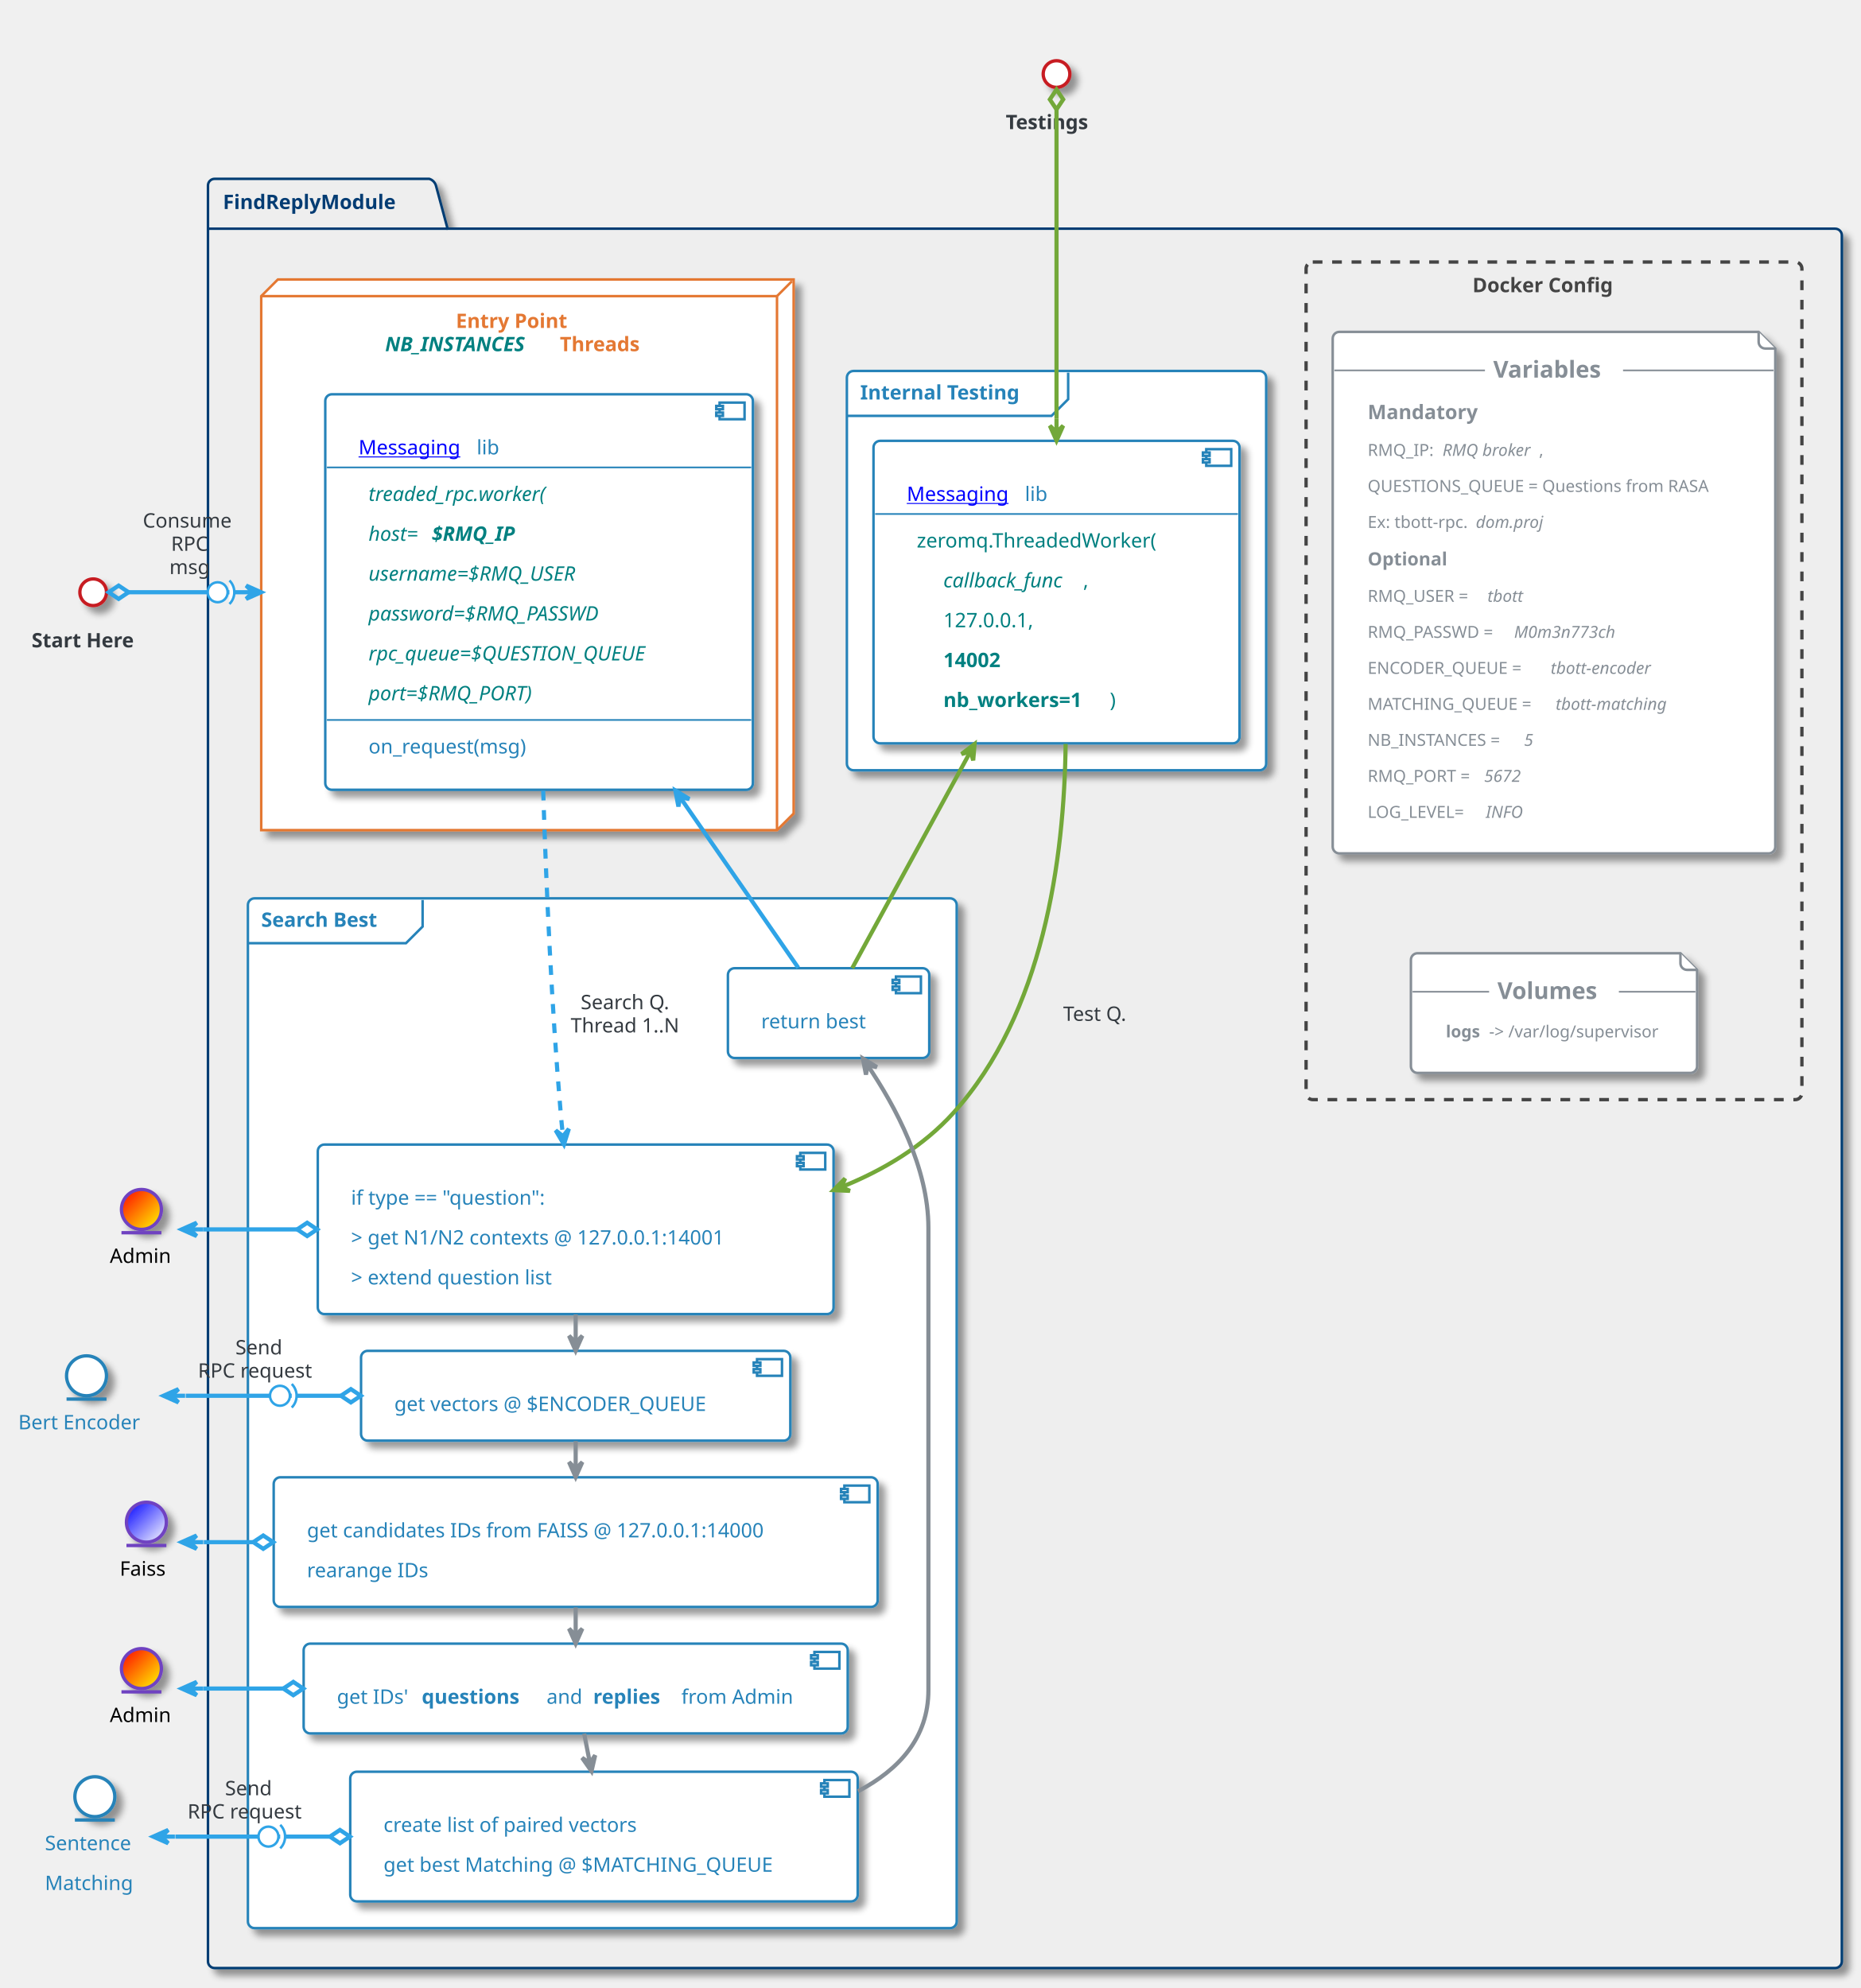
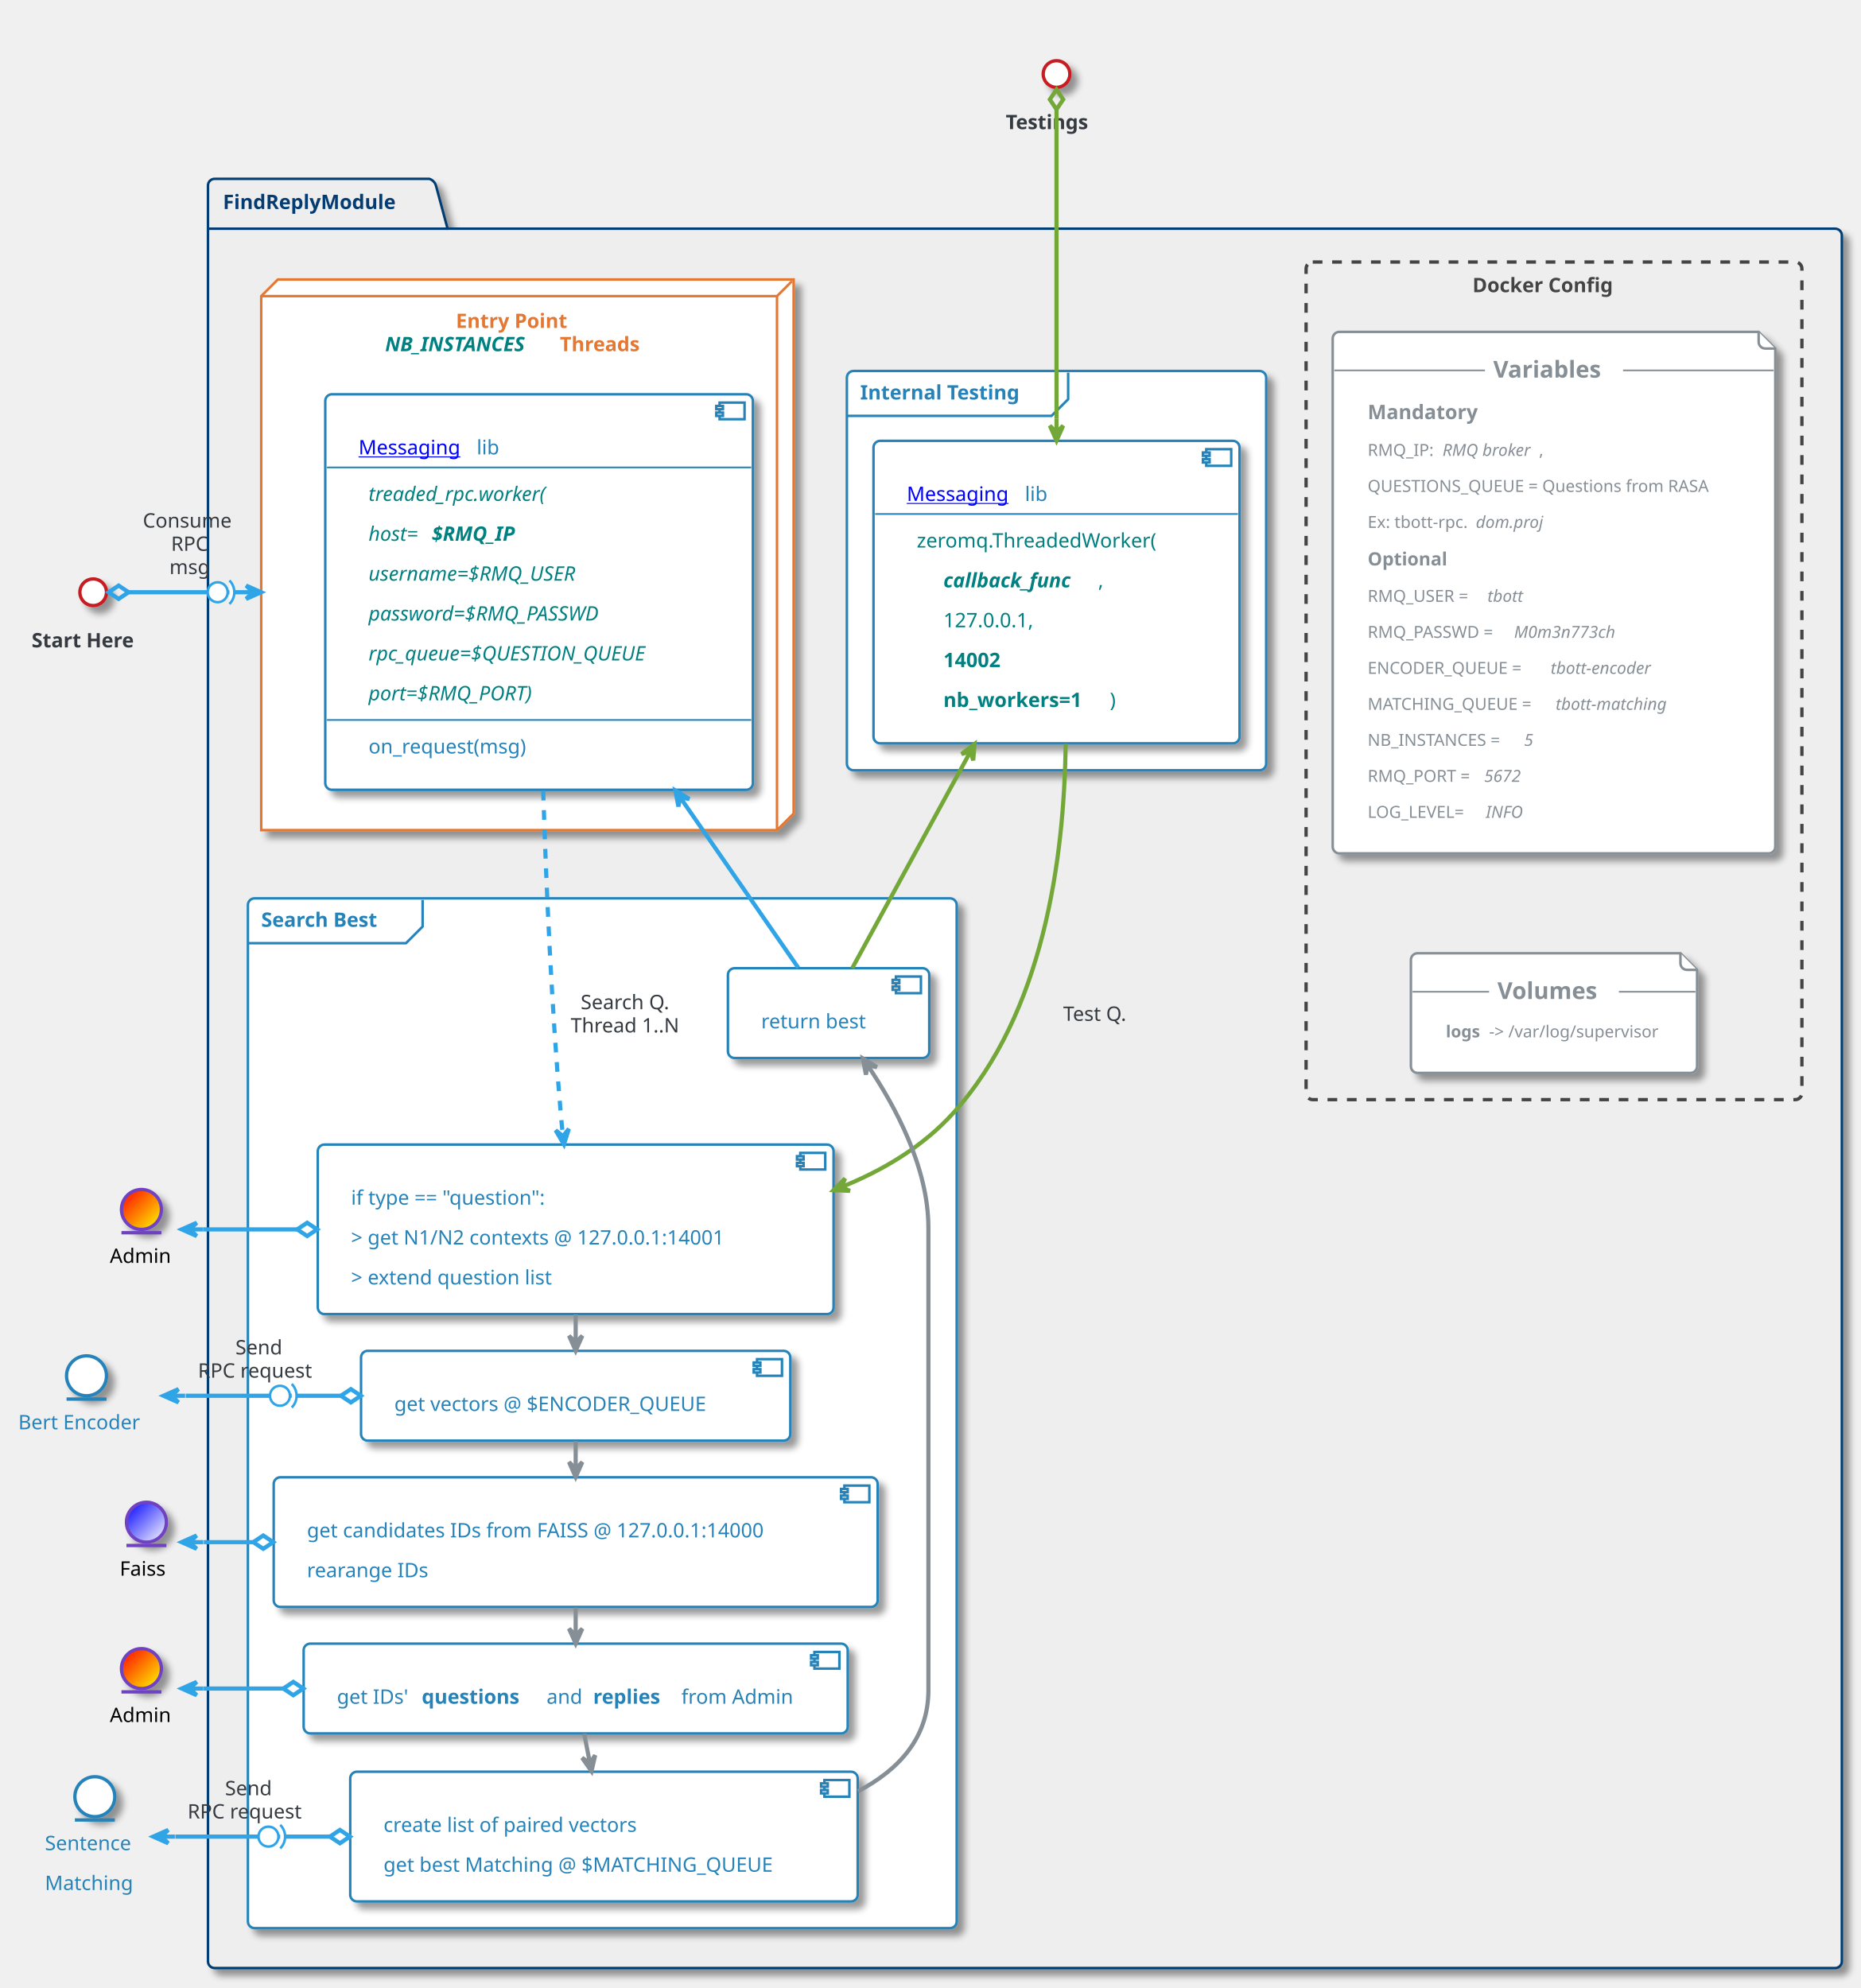
<svg xmlns="http://www.w3.org/2000/svg" xmlns:xlink="http://www.w3.org/1999/xlink" contentScriptType="application/ecmascript" contentStyleType="text/css" height="1434px" preserveAspectRatio="none" style="width:1342px;height:1434px;background:#00000000;" version="1.1" viewBox="0 0 1342 1434" width="1342.8px" zoomAndPan="magnify">
  <defs>
-     <filter height="300%" id="fhrrorurpr4m9" width="300%" x="-1" y="-1">
+     <filter height="300%" id="fpnt1hm6rh1z2" width="300%" x="-1" y="-1">
      <feGaussianBlur result="blurOut" stdDeviation="2.4" />
      <feColorMatrix in="blurOut" result="blurOut2" type="matrix" values="0 0 0 0 0 0 0 0 0 0 0 0 0 0 0 0 0 0 .4 0" />
      <feOffset dx="4.8" dy="4.8" in="blurOut2" result="blurOut3" />
      <feBlend in="SourceGraphic" in2="blurOut3" mode="normal" />
    </filter>
-     <linearGradient id="ghrrorurpr4m90" x1="0%" x2="100%" y1="0%" y2="100%">
+     <linearGradient id="gpnt1hm6rh1z20" x1="0%" x2="100%" y1="0%" y2="100%">
      <stop offset="0%" stop-color="#FF0000" />
      <stop offset="100%" stop-color="#FFFF00" />
    </linearGradient>
-     <linearGradient id="ghrrorurpr4m91" x1="0%" x2="100%" y1="0%" y2="100%">
+     <linearGradient id="gpnt1hm6rh1z21" x1="0%" x2="100%" y1="0%" y2="100%">
      <stop offset="0%" stop-color="#0000FF" />
      <stop offset="100%" stop-color="#FFFFFF" />
    </linearGradient>
  </defs>
  <g>
-     <path d="M154.8,129 L309.6,129 A7.2,7.2 0 0 1 314.4,133.8 L322.8,164.963 L1323.6,164.963 A4.8,4.8 0 0 1 1328.4,169.762 L1328.4,1414.8 A4.8,4.8 0 0 1 1323.6,1419.6 L154.8,1419.6 A4.8,4.8 0 0 1 150,1414.8 L150,133.8 A4.8,4.8 0 0 1 154.8,129 " fill="#EEEEEE" filter="url(#fhrrorurpr4m9)" style="stroke: #033C73; stroke-width: 1.8;" />
+     <path d="M154.8,129 L309.6,129 A7.2,7.2 0 0 1 314.4,133.8 L322.8,164.963 L1323.6,164.963 A4.8,4.8 0 0 1 1328.4,169.762 L1328.4,1414.8 A4.8,4.8 0 0 1 1323.6,1419.6 L154.8,1419.6 A4.8,4.8 0 0 1 150,1414.8 L150,133.8 A4.8,4.8 0 0 1 154.8,129 " fill="#EEEEEE" filter="url(#fpnt1hm6rh1z2)" style="stroke: #033C73; stroke-width: 1.8;" />
    <line style="stroke: #033C73; stroke-width: 1.8;" x1="150" x2="322.8" y1="164.963" y2="164.963" />
    <text fill="#033C73" font-family="Verdana" font-size="14.4" font-weight="bold" lengthAdjust="spacingAndGlyphs" textLength="145.2" x="160.8" y="150.766">FindReplyModule</text>
    <rect fill="#EEEEEE" height="604.2" rx="4.8" ry="4.8" style="stroke: #444444; stroke-width: 2.4; stroke-dasharray: 7.0,7.0;" width="357.6" x="942" y="189" />
    <text fill="#444444" font-family="Verdana" font-size="14.4" font-weight="bold" lengthAdjust="spacingAndGlyphs" textLength="117.6" x="1062" y="210.766">Docker Config</text>
-     <rect fill="#FFFFFF" filter="url(#fhrrorurpr4m9)" height="288" rx="4.8" ry="4.8" style="stroke: #2683B9; stroke-width: 1.8;" width="302.4" x="610.8" y="267.6" />
+     <rect fill="#FFFFFF" filter="url(#fpnt1hm6rh1z2)" height="288" rx="4.8" ry="4.8" style="stroke: #2683B9; stroke-width: 1.8;" width="302.4" x="610.8" y="267.6" />
    <path d="M770.4,268.8 L770.4,287.962 L758.4,299.962 L610.8,299.962 " fill="none" style="stroke: #2683B9; stroke-width: 1.8;" />
    <text fill="#2683B9" font-family="Verdana" font-size="14.4" font-weight="bold" lengthAdjust="spacingAndGlyphs" textLength="135.6" x="620.4" y="288.166">Internal Testing</text>
-     <polygon fill="#FFFFFF" filter="url(#fhrrorurpr4m9)" points="188.4,213.6,200.4,201.6,572.4,201.6,572.4,586.8,560.4,598.8,188.4,598.8,188.4,213.6" style="stroke: #E47833; stroke-width: 1.8;" />
+     <polygon fill="#FFFFFF" filter="url(#fpnt1hm6rh1z2)" points="188.4,213.6,200.4,201.6,572.4,201.6,572.4,586.8,560.4,598.8,188.4,598.8,188.4,213.6" style="stroke: #E47833; stroke-width: 1.8;" />
    <line style="stroke: #E47833; stroke-width: 1.8;" x1="560.4" x2="571.2" y1="213.6" y2="202.8" />
    <line style="stroke: #E47833; stroke-width: 1.8;" x1="188.4" x2="560.4" y1="213.6" y2="213.6" />
    <line style="stroke: #E47833; stroke-width: 1.8;" x1="560.4" x2="560.4" y1="213.6" y2="598.8" />
    <text fill="#E47833" font-family="Verdana" font-size="14.4" font-weight="bold" lengthAdjust="spacingAndGlyphs" textLength="93.6" x="328.8" y="236.566">Entry Point</text>
    <text fill="#008080" font-family="Verdana" font-size="14.4" font-style="italic" font-weight="bold" lengthAdjust="spacingAndGlyphs" textLength="121.2" x="277.8" y="253.329">NB_INSTANCES</text>
    <text fill="#E47833" font-family="Verdana" font-size="14.4" font-weight="bold" lengthAdjust="spacingAndGlyphs" textLength="69.6" x="403.8" y="253.329">Threads</text>
-     <rect fill="#FFFFFF" filter="url(#fhrrorurpr4m9)" height="742.8" rx="4.8" ry="4.8" style="stroke: #2683B9; stroke-width: 1.8;" width="511.2" x="178.8" y="648" />
+     <rect fill="#FFFFFF" filter="url(#fpnt1hm6rh1z2)" height="742.8" rx="4.8" ry="4.8" style="stroke: #2683B9; stroke-width: 1.8;" width="511.2" x="178.8" y="648" />
    <path d="M304.8,649.2 L304.8,668.362 L292.8,680.362 L178.8,680.362 " fill="none" style="stroke: #2683B9; stroke-width: 1.8;" />
    <text fill="#2683B9" font-family="Verdana" font-size="14.4" font-weight="bold" lengthAdjust="spacingAndGlyphs" textLength="102" x="188.4" y="668.566">Search Best</text>
-     <path d="M961.2,244.2 L961.2,610.772 A4.8,4.8 0 0 0 966,615.572 L1275.6,615.572 A4.8,4.8 0 0 0 1280.4,610.772 L1280.4,251.4 L1268.4,239.4 L966,239.4 A4.8,4.8 0 0 0 961.2,244.2 " fill="#FFFFFF" filter="url(#fhrrorurpr4m9)" style="stroke: #868E96; stroke-width: 1.8;" />
+     <path d="M961.2,244.2 L961.2,610.772 A4.8,4.8 0 0 0 966,615.572 L1275.6,615.572 A4.8,4.8 0 0 0 1280.4,610.772 L1280.4,251.4 L1268.4,239.4 L966,239.4 A4.8,4.8 0 0 0 961.2,244.2 " fill="#FFFFFF" filter="url(#fpnt1hm6rh1z2)" style="stroke: #868E96; stroke-width: 1.8;" />
    <path d="M1268.4,239.4 L1268.4,246.6 A4.8,4.8 0 0 0 1273.2,251.4 L1280.4,251.4 " fill="#FFFFFF" style="stroke: #868E96; stroke-width: 1.8;" />
    <text fill="#868E96" font-family="Verdana" font-size="14.4" font-weight="bold" lengthAdjust="spacingAndGlyphs" textLength="92.4" x="986.4" y="302.323">Mandatory</text>
    <text fill="#868E96" font-family="Verdana" font-size="12" lengthAdjust="spacingAndGlyphs" textLength="50.4" x="986.4" y="328.857">RMQ_IP:</text>
    <text fill="#868E96" font-family="Verdana" font-size="12" font-style="italic" lengthAdjust="spacingAndGlyphs" textLength="69.6" x="1040.4" y="328.857">RMQ broker</text>
    <text fill="#868E96" font-family="Verdana" font-size="12" lengthAdjust="spacingAndGlyphs" textLength="3.6" x="1110" y="328.857">,</text>
    <text fill="#868E96" font-family="Verdana" font-size="12" lengthAdjust="spacingAndGlyphs" textLength="268.8" x="986.4" y="354.826">QUESTIONS_QUEUE = Questions from RASA</text>
    <text fill="#868E96" font-family="Verdana" font-size="12" lengthAdjust="spacingAndGlyphs" textLength="78" x="986.4" y="380.795">Ex: tbott-rpc.</text>
    <text fill="#868E96" font-family="Verdana" font-size="12" font-style="italic" lengthAdjust="spacingAndGlyphs" textLength="51.6" x="1064.4" y="380.795">dom.proj</text>
    <text fill="#868E96" font-family="Verdana" font-size="13.2" font-weight="bold" lengthAdjust="spacingAndGlyphs" textLength="66" x="986.4" y="407.877">Optional</text>
    <text fill="#868E96" font-family="Verdana" font-size="12" lengthAdjust="spacingAndGlyphs" textLength="82.8" x="986.4" y="434.129">RMQ_USER =</text>
    <text fill="#868E96" font-family="Verdana" font-size="12" font-style="italic" lengthAdjust="spacingAndGlyphs" textLength="28.8" x="1072.8" y="434.129">tbott</text>
    <text fill="#868E96" font-family="Verdana" font-size="12" lengthAdjust="spacingAndGlyphs" textLength="102" x="986.4" y="460.098">RMQ_PASSWD =</text>
    <text fill="#868E96" font-family="Verdana" font-size="12" font-style="italic" lengthAdjust="spacingAndGlyphs" textLength="79.2" x="1092" y="460.098">M0m3n773ch</text>
    <text fill="#868E96" font-family="Verdana" font-size="12" lengthAdjust="spacingAndGlyphs" textLength="128.4" x="986.4" y="486.067">ENCODER_QUEUE =</text>
    <text fill="#868E96" font-family="Verdana" font-size="12" font-style="italic" lengthAdjust="spacingAndGlyphs" textLength="80.4" x="1118.4" y="486.067">tbott-encoder</text>
    <text fill="#868E96" font-family="Verdana" font-size="12" lengthAdjust="spacingAndGlyphs" textLength="132" x="986.4" y="512.035">MATCHING_QUEUE =</text>
    <text fill="#868E96" font-family="Verdana" font-size="12" font-style="italic" lengthAdjust="spacingAndGlyphs" textLength="87.6" x="1122" y="512.035">tbott-matching</text>
    <text fill="#868E96" font-family="Verdana" font-size="12" lengthAdjust="spacingAndGlyphs" textLength="109.2" x="986.4" y="538.004">NB_INSTANCES =</text>
    <text fill="#868E96" font-family="Verdana" font-size="12" font-style="italic" lengthAdjust="spacingAndGlyphs" textLength="7.2" x="1099.2" y="538.004">5</text>
    <text fill="#868E96" font-family="Verdana" font-size="12" lengthAdjust="spacingAndGlyphs" textLength="80.4" x="986.4" y="563.973">RMQ_PORT =</text>
    <text fill="#868E96" font-family="Verdana" font-size="12" font-style="italic" lengthAdjust="spacingAndGlyphs" textLength="28.8" x="1070.4" y="563.973">5672</text>
    <text fill="#868E96" font-family="Verdana" font-size="12" lengthAdjust="spacingAndGlyphs" textLength="81.6" x="986.4" y="589.942">LOG_LEVEL=</text>
    <text fill="#868E96" font-family="Verdana" font-size="12" font-style="italic" lengthAdjust="spacingAndGlyphs" textLength="30" x="1071.6" y="589.942">INFO</text>
    <line style="stroke: #868E96; stroke-width: 1.2;" x1="962.4" x2="1071" y1="267.178" y2="267.178" />
    <text fill="#868E96" font-family="Verdana" font-size="16.8" font-weight="bold" lengthAdjust="spacingAndGlyphs" textLength="87.6" x="1077" y="272.394">Variables</text>
    <line style="stroke: #868E96; stroke-width: 1.2;" x1="1170.6" x2="1279.2" y1="267.178" y2="267.178" />
-     <path d="M1017.6,692.4 L1017.6,769.125 A4.8,4.8 0 0 0 1022.4,773.925 L1219.2,773.925 A4.8,4.8 0 0 0 1224,769.125 L1224,699.6 L1212,687.6 L1022.4,687.6 A4.8,4.8 0 0 0 1017.6,692.4 " fill="#FFFFFF" filter="url(#fhrrorurpr4m9)" style="stroke: #868E96; stroke-width: 1.8;" />
+     <path d="M1017.6,692.4 L1017.6,769.125 A4.8,4.8 0 0 0 1022.4,773.925 L1219.2,773.925 A4.8,4.8 0 0 0 1224,769.125 L1224,699.6 L1212,687.6 L1022.4,687.6 A4.8,4.8 0 0 0 1017.6,692.4 " fill="#FFFFFF" filter="url(#fpnt1hm6rh1z2)" style="stroke: #868E96; stroke-width: 1.8;" />
    <path d="M1212,687.6 L1212,694.8 A4.8,4.8 0 0 0 1216.8,699.6 L1224,699.6 " fill="#FFFFFF" style="stroke: #868E96; stroke-width: 1.8;" />
    <text fill="#868E96" font-family="Verdana" font-size="12" font-weight="bold" lengthAdjust="spacingAndGlyphs" textLength="27.6" x="1042.8" y="748.295">logs</text>
    <text fill="#868E96" font-family="Verdana" font-size="12" lengthAdjust="spacingAndGlyphs" textLength="124.8" x="1074" y="748.295">-&gt; /var/log/supervisor</text>
    <line style="stroke: #868E96; stroke-width: 1.2;" x1="1018.8" x2="1074" y1="715.378" y2="715.378" />
    <text fill="#868E96" font-family="Verdana" font-size="16.8" font-weight="bold" lengthAdjust="spacingAndGlyphs" textLength="81.6" x="1080" y="720.594">Volumes</text>
    <line style="stroke: #868E96; stroke-width: 1.2;" x1="1167.6" x2="1222.8" y1="715.378" y2="715.378" />
-     <rect fill="#FFFFFF" filter="url(#fhrrorurpr4m9)" height="218.175" rx="4.8" ry="4.8" style="stroke: #2683B9; stroke-width: 1.8;" width="264" x="630" y="318" />
+     <rect fill="#FFFFFF" filter="url(#fpnt1hm6rh1z2)" height="218.175" rx="4.8" ry="4.8" style="stroke: #2683B9; stroke-width: 1.8;" width="264" x="630" y="318" />
    <rect fill="#FFFFFF" height="12" style="stroke: #2683B9; stroke-width: 1.8;" width="18" x="870" y="324" />
    <rect fill="#FFFFFF" height="2.4" style="stroke: #2683B9; stroke-width: 1.8;" width="4.8" x="867.6" y="326.4" />
    <rect fill="#FFFFFF" height="2.4" style="stroke: #2683B9; stroke-width: 1.8;" width="4.8" x="867.6" y="331.2" />
    <a href="http://10.165.64.205/AI/Messaging" target="_top" title="http://10.165.64.205/AI/Messaging" xlink:actuate="onRequest" xlink:href="http://10.165.64.205/AI/Messaging" xlink:show="new" xlink:title="http://10.165.64.205/AI/Messaging" xlink:type="simple">
      <text fill="#0000FF" font-family="Verdana" font-size="14.4" lengthAdjust="spacingAndGlyphs" text-decoration="underline" textLength="80.4" x="654" y="361.366">Messaging</text>
    </a>
    <text fill="#2683B9" font-family="Verdana" font-size="14.4" lengthAdjust="spacingAndGlyphs" textLength="16.8" x="739.2" y="361.366">lib</text>
    <line style="stroke: #2683B9; stroke-width: 1.2;" x1="631.2" x2="892.8" y1="370.762" y2="370.762" />
    <text fill="#008080" font-family="Verdana" font-size="14.4" lengthAdjust="spacingAndGlyphs" textLength="189.6" x="661.2" y="394.929">zeromq.ThreadedWorker(</text>
    <text fill="#008080" font-family="Verdana" font-size="14.4" lengthAdjust="spacingAndGlyphs" textLength="0" x="680.4" y="423.691" />
-     <text fill="#008080" font-family="Verdana" font-size="14.4" font-style="italic" lengthAdjust="spacingAndGlyphs" textLength="100.8" x="680.4" y="423.691">callback_func</text>
-     <text fill="#008080" font-family="Verdana" font-size="14.4" lengthAdjust="spacingAndGlyphs" textLength="4.8" x="781.2" y="423.691">,</text>
+     <text fill="#008080" font-family="Verdana" font-size="14.4" font-style="italic" font-weight="bold" lengthAdjust="spacingAndGlyphs" textLength="111.6" x="680.4" y="423.691">callback_func</text>
+     <text fill="#008080" font-family="Verdana" font-size="14.4" lengthAdjust="spacingAndGlyphs" textLength="4.8" x="792" y="423.691">,</text>
    <text fill="#008080" font-family="Verdana" font-size="14.4" lengthAdjust="spacingAndGlyphs" textLength="76.8" x="680.4" y="452.454">127.0.0.1,</text>
    <text fill="#008080" font-family="Verdana" font-size="14.4" lengthAdjust="spacingAndGlyphs" textLength="0" x="680.4" y="481.216" />
    <text fill="#008080" font-family="Verdana" font-size="14.4" font-weight="bold" lengthAdjust="spacingAndGlyphs" textLength="48" x="680.4" y="481.216">14002</text>
    <text fill="#008080" font-family="Verdana" font-size="14.4" lengthAdjust="spacingAndGlyphs" textLength="0" x="680.4" y="509.979" />
    <text fill="#008080" font-family="Verdana" font-size="14.4" font-weight="bold" lengthAdjust="spacingAndGlyphs" textLength="120" x="680.4" y="509.979">nb_workers=1</text>
    <text fill="#008080" font-family="Verdana" font-size="14.4" lengthAdjust="spacingAndGlyphs" textLength="6" x="800.4" y="509.979">)</text>
-     <rect fill="#FFFFFF" filter="url(#fhrrorurpr4m9)" height="285.3" rx="4.8" ry="4.8" style="stroke: #2683B9; stroke-width: 1.8;" width="308.4" x="234.6" y="284.4" />
+     <rect fill="#FFFFFF" filter="url(#fpnt1hm6rh1z2)" height="285.3" rx="4.8" ry="4.8" style="stroke: #2683B9; stroke-width: 1.8;" width="308.4" x="234.6" y="284.4" />
    <rect fill="#FFFFFF" height="12" style="stroke: #2683B9; stroke-width: 1.8;" width="18" x="519" y="290.4" />
    <rect fill="#FFFFFF" height="2.4" style="stroke: #2683B9; stroke-width: 1.8;" width="4.8" x="516.6" y="292.8" />
    <rect fill="#FFFFFF" height="2.4" style="stroke: #2683B9; stroke-width: 1.8;" width="4.8" x="516.6" y="297.6" />
    <a href="http://10.165.64.205/AI/Messaging" target="_top" title="http://10.165.64.205/AI/Messaging" xlink:actuate="onRequest" xlink:href="http://10.165.64.205/AI/Messaging" xlink:show="new" xlink:title="http://10.165.64.205/AI/Messaging" xlink:type="simple">
      <text fill="#0000FF" font-family="Verdana" font-size="14.4" lengthAdjust="spacingAndGlyphs" text-decoration="underline" textLength="80.4" x="258.6" y="327.766">Messaging</text>
    </a>
    <text fill="#2683B9" font-family="Verdana" font-size="14.4" lengthAdjust="spacingAndGlyphs" textLength="16.8" x="343.8" y="327.766">lib</text>
    <line style="stroke: #2683B9; stroke-width: 1.2;" x1="235.8" x2="541.8" y1="337.163" y2="337.163" />
    <text fill="#008080" font-family="Verdana" font-size="14.4" font-style="italic" lengthAdjust="spacingAndGlyphs" textLength="152.4" x="265.8" y="361.329">treaded_rpc.worker(</text>
    <text fill="#008080" font-family="Verdana" font-size="14.4" font-style="italic" lengthAdjust="spacingAndGlyphs" textLength="45.6" x="265.8" y="390.091">host=</text>
    <text fill="#008080" font-family="Verdana" font-size="14.4" font-style="italic" font-weight="bold" lengthAdjust="spacingAndGlyphs" textLength="69.6" x="311.4" y="390.091">$RMQ_IP</text>
    <text fill="#008080" font-family="Verdana" font-size="14.4" font-style="italic" lengthAdjust="spacingAndGlyphs" textLength="176.4" x="265.8" y="418.854">username=$RMQ_USER</text>
    <text fill="#008080" font-family="Verdana" font-size="14.4" font-style="italic" lengthAdjust="spacingAndGlyphs" textLength="195.6" x="265.8" y="447.616">password=$RMQ_PASSWD</text>
    <text fill="#008080" font-family="Verdana" font-size="14.4" font-style="italic" lengthAdjust="spacingAndGlyphs" textLength="234" x="265.8" y="476.379">rpc_queue=$QUESTION_QUEUE</text>
    <text fill="#008080" font-family="Verdana" font-size="14.4" font-style="italic" lengthAdjust="spacingAndGlyphs" textLength="136.8" x="265.8" y="505.141">port=$RMQ_PORT)</text>
    <line style="stroke: #2683B9; stroke-width: 1.2;" x1="235.8" x2="541.8" y1="519.337" y2="519.337" />
    <text fill="#2683B9" font-family="Verdana" font-size="14.4" lengthAdjust="spacingAndGlyphs" textLength="128.4" x="265.8" y="543.504">on_request(msg)</text>
-     <rect fill="#FFFFFF" filter="url(#fhrrorurpr4m9)" height="122.287" rx="4.8" ry="4.8" style="stroke: #2683B9; stroke-width: 1.8;" width="372" x="229.2" y="825.6" />
+     <rect fill="#FFFFFF" filter="url(#fpnt1hm6rh1z2)" height="122.287" rx="4.8" ry="4.8" style="stroke: #2683B9; stroke-width: 1.8;" width="372" x="229.2" y="825.6" />
    <rect fill="#FFFFFF" height="12" style="stroke: #2683B9; stroke-width: 1.8;" width="18" x="577.2" y="831.6" />
    <rect fill="#FFFFFF" height="2.4" style="stroke: #2683B9; stroke-width: 1.8;" width="4.8" x="574.8" y="834" />
    <rect fill="#FFFFFF" height="2.4" style="stroke: #2683B9; stroke-width: 1.8;" width="4.8" x="574.8" y="838.8" />
    <text fill="#2683B9" font-family="Verdana" font-size="14.4" lengthAdjust="spacingAndGlyphs" textLength="162" x="253.2" y="868.966">if type == "question":</text>
    <text fill="#2683B9" font-family="Verdana" font-size="14.4" lengthAdjust="spacingAndGlyphs" textLength="312" x="253.2" y="897.729">&gt; get N1/N2 contexts @ 127.0.0.1:14001</text>
    <text fill="#2683B9" font-family="Verdana" font-size="14.4" lengthAdjust="spacingAndGlyphs" textLength="165.6" x="253.2" y="926.491">&gt; extend question list</text>
-     <rect fill="#FFFFFF" filter="url(#fhrrorurpr4m9)" height="64.763" rx="4.8" ry="4.8" style="stroke: #2683B9; stroke-width: 1.8;" width="309.6" x="260.4" y="974.4" />
+     <rect fill="#FFFFFF" filter="url(#fpnt1hm6rh1z2)" height="64.763" rx="4.8" ry="4.8" style="stroke: #2683B9; stroke-width: 1.8;" width="309.6" x="260.4" y="974.4" />
    <rect fill="#FFFFFF" height="12" style="stroke: #2683B9; stroke-width: 1.8;" width="18" x="546" y="980.4" />
    <rect fill="#FFFFFF" height="2.4" style="stroke: #2683B9; stroke-width: 1.8;" width="4.8" x="543.6" y="982.8" />
    <rect fill="#FFFFFF" height="2.4" style="stroke: #2683B9; stroke-width: 1.8;" width="4.8" x="543.6" y="987.6" />
    <text fill="#2683B9" font-family="Verdana" font-size="14.4" lengthAdjust="spacingAndGlyphs" textLength="249.6" x="284.4" y="1017.766">get vectors @ $ENCODER_QUEUE</text>
-     <rect fill="#FFFFFF" filter="url(#fhrrorurpr4m9)" height="93.525" rx="4.8" ry="4.8" style="stroke: #2683B9; stroke-width: 1.8;" width="435.6" x="197.4" y="1065.6" />
+     <rect fill="#FFFFFF" filter="url(#fpnt1hm6rh1z2)" height="93.525" rx="4.8" ry="4.8" style="stroke: #2683B9; stroke-width: 1.8;" width="435.6" x="197.4" y="1065.6" />
    <rect fill="#FFFFFF" height="12" style="stroke: #2683B9; stroke-width: 1.8;" width="18" x="609" y="1071.6" />
    <rect fill="#FFFFFF" height="2.4" style="stroke: #2683B9; stroke-width: 1.8;" width="4.8" x="606.6" y="1074" />
    <rect fill="#FFFFFF" height="2.4" style="stroke: #2683B9; stroke-width: 1.8;" width="4.8" x="606.6" y="1078.8" />
    <text fill="#2683B9" font-family="Verdana" font-size="14.4" lengthAdjust="spacingAndGlyphs" textLength="375.6" x="221.4" y="1108.966">get candidates IDs from FAISS @ 127.0.0.1:14000</text>
    <text fill="#2683B9" font-family="Verdana" font-size="14.4" lengthAdjust="spacingAndGlyphs" textLength="97.2" x="221.4" y="1137.729">rearange IDs</text>
-     <rect fill="#FFFFFF" filter="url(#fhrrorurpr4m9)" height="64.763" rx="4.8" ry="4.8" style="stroke: #2683B9; stroke-width: 1.8;" width="392.4" x="219" y="1185.6" />
+     <rect fill="#FFFFFF" filter="url(#fpnt1hm6rh1z2)" height="64.763" rx="4.8" ry="4.8" style="stroke: #2683B9; stroke-width: 1.8;" width="392.4" x="219" y="1185.6" />
    <rect fill="#FFFFFF" height="12" style="stroke: #2683B9; stroke-width: 1.8;" width="18" x="587.4" y="1191.6" />
    <rect fill="#FFFFFF" height="2.4" style="stroke: #2683B9; stroke-width: 1.8;" width="4.8" x="585" y="1194" />
    <rect fill="#FFFFFF" height="2.4" style="stroke: #2683B9; stroke-width: 1.8;" width="4.8" x="585" y="1198.8" />
    <text fill="#2683B9" font-family="Verdana" font-size="14.4" lengthAdjust="spacingAndGlyphs" textLength="56.4" x="243" y="1228.966">get IDs'</text>
    <text fill="#2683B9" font-family="Verdana" font-size="14.4" font-weight="bold" lengthAdjust="spacingAndGlyphs" textLength="85.2" x="304.2" y="1228.966">questions</text>
    <text fill="#2683B9" font-family="Verdana" font-size="14.4" lengthAdjust="spacingAndGlyphs" textLength="28.8" x="394.2" y="1228.966">and</text>
    <text fill="#2683B9" font-family="Verdana" font-size="14.4" font-weight="bold" lengthAdjust="spacingAndGlyphs" textLength="58.8" x="427.8" y="1228.966">replies</text>
    <text fill="#2683B9" font-family="Verdana" font-size="14.4" lengthAdjust="spacingAndGlyphs" textLength="84" x="491.4" y="1228.966">from Admin</text>
-     <rect fill="#FFFFFF" filter="url(#fhrrorurpr4m9)" height="93.525" rx="4.8" ry="4.8" style="stroke: #2683B9; stroke-width: 1.8;" width="366" x="252.6" y="1278" />
+     <rect fill="#FFFFFF" filter="url(#fpnt1hm6rh1z2)" height="93.525" rx="4.8" ry="4.8" style="stroke: #2683B9; stroke-width: 1.8;" width="366" x="252.6" y="1278" />
    <rect fill="#FFFFFF" height="12" style="stroke: #2683B9; stroke-width: 1.8;" width="18" x="594.6" y="1284" />
    <rect fill="#FFFFFF" height="2.4" style="stroke: #2683B9; stroke-width: 1.8;" width="4.8" x="592.2" y="1286.4" />
    <rect fill="#FFFFFF" height="2.4" style="stroke: #2683B9; stroke-width: 1.8;" width="4.8" x="592.2" y="1291.2" />
    <text fill="#2683B9" font-family="Verdana" font-size="14.4" lengthAdjust="spacingAndGlyphs" textLength="207.6" x="276.6" y="1321.366">create list of paired vectors</text>
    <text fill="#2683B9" font-family="Verdana" font-size="14.4" lengthAdjust="spacingAndGlyphs" textLength="306" x="276.6" y="1350.129">get best Matching @ $MATCHING_QUEUE</text>
-     <rect fill="#FFFFFF" filter="url(#fhrrorurpr4m9)" height="64.763" rx="4.8" ry="4.8" style="stroke: #2683B9; stroke-width: 1.8;" width="145.2" x="525" y="698.4" />
+     <rect fill="#FFFFFF" filter="url(#fpnt1hm6rh1z2)" height="64.763" rx="4.8" ry="4.8" style="stroke: #2683B9; stroke-width: 1.8;" width="145.2" x="525" y="698.4" />
    <rect fill="#FFFFFF" height="12" style="stroke: #2683B9; stroke-width: 1.8;" width="18" x="646.2" y="704.4" />
    <rect fill="#FFFFFF" height="2.4" style="stroke: #2683B9; stroke-width: 1.8;" width="4.8" x="643.8" y="706.8" />
    <rect fill="#FFFFFF" height="2.4" style="stroke: #2683B9; stroke-width: 1.8;" width="4.8" x="643.8" y="711.6" />
    <text fill="#2683B9" font-family="Verdana" font-size="14.4" lengthAdjust="spacingAndGlyphs" textLength="85.2" x="549" y="741.766">return best</text>
-     <ellipse cx="67.2" cy="427.2" fill="#FFFFFF" filter="url(#fhrrorurpr4m9)" rx="9.6" ry="9.6" style="stroke: #C71C22; stroke-width: 2.4;" />
+     <ellipse cx="67.2" cy="427.2" fill="#FFFFFF" filter="url(#fpnt1hm6rh1z2)" rx="9.6" ry="9.6" style="stroke: #C71C22; stroke-width: 2.4;" />
    <text fill="#343A40" font-family="Verdana" font-size="14.4" font-weight="bold" lengthAdjust="spacingAndGlyphs" textLength="88.8" x="22.8" y="466.966">Start Here</text>
-     <ellipse cx="762" cy="53.4" fill="#FFFFFF" filter="url(#fhrrorurpr4m9)" rx="9.6" ry="9.6" style="stroke: #C71C22; stroke-width: 2.4;" />
+     <ellipse cx="762" cy="53.4" fill="#FFFFFF" filter="url(#fpnt1hm6rh1z2)" rx="9.6" ry="9.6" style="stroke: #C71C22; stroke-width: 2.4;" />
    <text fill="#343A40" font-family="Verdana" font-size="14.4" font-weight="bold" lengthAdjust="spacingAndGlyphs" textLength="73.2" x="725.4" y="93.166">Testings</text>
-     <ellipse cx="102" cy="872.4" fill="url(#ghrrorurpr4m90)" filter="url(#fhrrorurpr4m9)" rx="14.4" ry="14.4" style="stroke: #6F42C1; stroke-width: 2.4;" />
+     <ellipse cx="102" cy="872.4" fill="url(#gpnt1hm6rh1z20)" filter="url(#fpnt1hm6rh1z2)" rx="14.4" ry="14.4" style="stroke: #6F42C1; stroke-width: 2.4;" />
    <line style="stroke: #6F42C1; stroke-width: 2.4;" x1="87.6" x2="116.4" y1="889.2" y2="889.2" />
    <text fill="#000000" font-family="Verdana" font-size="14.4" lengthAdjust="spacingAndGlyphs" textLength="45.6" x="79.2" y="910.966">Admin</text>
-     <ellipse cx="102" cy="1203.6" fill="url(#ghrrorurpr4m90)" filter="url(#fhrrorurpr4m9)" rx="14.4" ry="14.4" style="stroke: #6F42C1; stroke-width: 2.4;" />
+     <ellipse cx="102" cy="1203.6" fill="url(#gpnt1hm6rh1z20)" filter="url(#fpnt1hm6rh1z2)" rx="14.4" ry="14.4" style="stroke: #6F42C1; stroke-width: 2.4;" />
    <line style="stroke: #6F42C1; stroke-width: 2.4;" x1="87.6" x2="116.4" y1="1220.4" y2="1220.4" />
    <text fill="#000000" font-family="Verdana" font-size="14.4" lengthAdjust="spacingAndGlyphs" textLength="45.6" x="79.2" y="1242.166">Admin</text>
-     <ellipse cx="105.6" cy="1098" fill="url(#ghrrorurpr4m91)" filter="url(#fhrrorurpr4m9)" rx="14.4" ry="14.4" style="stroke: #6F42C1; stroke-width: 2.4;" />
+     <ellipse cx="105.6" cy="1098" fill="url(#gpnt1hm6rh1z21)" filter="url(#fpnt1hm6rh1z2)" rx="14.4" ry="14.4" style="stroke: #6F42C1; stroke-width: 2.4;" />
    <line style="stroke: #6F42C1; stroke-width: 2.4;" x1="91.2" x2="120" y1="1114.8" y2="1114.8" />
    <text fill="#000000" font-family="Verdana" font-size="14.4" lengthAdjust="spacingAndGlyphs" textLength="38.4" x="86.4" y="1136.566">Faiss</text>
-     <ellipse cx="62.4" cy="992.4" fill="#FFFFFF" filter="url(#fhrrorurpr4m9)" rx="14.4" ry="14.4" style="stroke: #2683B9; stroke-width: 2.4;" />
+     <ellipse cx="62.4" cy="992.4" fill="#FFFFFF" filter="url(#fpnt1hm6rh1z2)" rx="14.4" ry="14.4" style="stroke: #2683B9; stroke-width: 2.4;" />
    <line style="stroke: #2683B9; stroke-width: 2.4;" x1="48" x2="76.8" y1="1009.2" y2="1009.2" />
    <text fill="#2683B9" font-family="Verdana" font-size="14.4" lengthAdjust="spacingAndGlyphs" textLength="98.4" x="13.2" y="1030.966">Bert Encoder</text>
-     <ellipse cx="68.4" cy="1296" fill="#FFFFFF" filter="url(#fhrrorurpr4m9)" rx="14.4" ry="14.4" style="stroke: #2683B9; stroke-width: 2.4;" />
+     <ellipse cx="68.4" cy="1296" fill="#FFFFFF" filter="url(#fpnt1hm6rh1z2)" rx="14.4" ry="14.4" style="stroke: #2683B9; stroke-width: 2.4;" />
    <line style="stroke: #2683B9; stroke-width: 2.4;" x1="54" x2="82.8" y1="1312.8" y2="1312.8" />
    <text fill="#2683B9" font-family="Verdana" font-size="14.4" lengthAdjust="spacingAndGlyphs" textLength="72" x="32.4" y="1334.566">Sentence</text>
    <text fill="#2683B9" font-family="Verdana" font-size="14.4" lengthAdjust="spacingAndGlyphs" textLength="68.4" x="32.4" y="1363.329">Matching</text>
    <path d="M762,78.936 C762,78.936 762,222.42 762,302.155 " fill="none" id="TestFindings-MSG_T" style="stroke: #73A839; stroke-width: 3.0;" />
    <polygon fill="#73A839" points="762,317.852,766.8,307.052,762,311.852,757.2,307.052,762,317.852" style="stroke: #73A839; stroke-width: 3.0;" />
    <line style="stroke: #73A839; stroke-width: 3.0;" x1="762" x2="762" y1="311.852" y2="302.252" />
    <polygon fill="#00000000" points="762,64.536,757.2,71.736,762,78.936,766.8,71.736,762,64.536" style="stroke: #73A839; stroke-width: 3.0;" />
    <path d="M92.752,427.2 C92.752,427.2 136.545,427.2 157.003,427.2 C167.232,427.2 176.532,427.2 183.678,427.2 C184.571,427.2 185.431,427.2 186.254,427.2 C186.666,427.2 187.069,427.2 187.463,427.2 C187.659,427.2 187.854,427.2 188.046,427.2 C188.142,427.2 188.237,427.2 188.332,427.2 " fill="none" id="FindReplyRMQ-EntryPoint" style="stroke: #2FA4E7; stroke-width: 3.0;" />
    <polygon fill="#2FA4E7" points="188.332,427.2,177.532,422.4,182.332,427.2,177.532,432,188.332,427.2" style="stroke: #2FA4E7; stroke-width: 3.0;" />
    <polygon fill="#00000000" points="78.352,427.2,85.552,432,92.752,427.2,85.552,422.4,78.352,427.2" style="stroke: #2FA4E7; stroke-width: 3.0;" />
    <text fill="#343A40" font-family="Verdana" font-size="14.4" lengthAdjust="spacingAndGlyphs" textLength="69.6" x="102.984" y="380.566">Consume</text>
    <text fill="#343A40" font-family="Verdana" font-size="14.4" lengthAdjust="spacingAndGlyphs" textLength="28.8" x="123.384" y="397.329">RPC</text>
    <text fill="#343A40" font-family="Verdana" font-size="14.4" lengthAdjust="spacingAndGlyphs" textLength="31.2" x="122.184" y="414.091">msg</text>
    <path d="M165.489,435.685 A12,12 0 0 0 165.489 418.715" fill="#FFFFFF" style="stroke: #2FA4E7; stroke-width: 1.8;" />
    <ellipse cx="157.003" cy="427.2" fill="#FFFFFF" rx="7.2" ry="7.2" style="stroke: #2FA4E7; stroke-width: 1.8;" />
    <path d="M391.771,570.371 C393.988,640.43 397.817,726.152 404.4,802.8 C404.864,808.21 405.425,813.809 406.042,819.426 " fill="none" id="MSG_C-&gt;GetCtx" style="stroke: #2FA4E7; stroke-width: 3.0; stroke-dasharray: 7.0,7.0;" />
    <polygon fill="#2FA4E7" points="406.732,825.52,410.285,814.248,406.056,819.558,400.746,815.329,406.732,825.52" style="stroke: #2FA4E7; stroke-width: 3.0;" />
    <text fill="#343A40" font-family="Verdana" font-size="14.4" lengthAdjust="spacingAndGlyphs" textLength="73.2" x="418.8" y="727.966">Search Q.</text>
    <text fill="#343A40" font-family="Verdana" font-size="14.4" lengthAdjust="spacingAndGlyphs" textLength="87.6" x="411.6" y="744.729">Thread 1..N</text>
    <path d="M768.571,536.65 C767.616,619.393 752.55,731.084 687.6,802.8 C665.813,826.856 637.282,844.02 606.898,856.243 " fill="none" id="MSG_T-&gt;GetCtx" style="stroke: #73A839; stroke-width: 3.0;" />
    <polygon fill="#73A839" points="601.205,858.468,613.011,859.008,606.793,856.284,609.517,850.066,601.205,858.468" style="stroke: #73A839; stroke-width: 3.0;" />
    <text fill="#343A40" font-family="Verdana" font-size="14.4" lengthAdjust="spacingAndGlyphs" textLength="52.8" x="766.8" y="736.366">Test Q.</text>
    <path d="M415.2,948.178 C415.2,954.959 415.2,961.716 415.2,968.088 " fill="none" id="GetCtx-&gt;GetVects" style="stroke: #868E96; stroke-width: 3.0;" />
    <polygon fill="#868E96" points="415.2,974.317,420,963.517,415.2,968.317,410.4,963.517,415.2,974.317" style="stroke: #868E96; stroke-width: 3.0;" />
    <path d="M415.2,1039.524 C415.2,1045.787 415.2,1052.518 415.2,1059.256 " fill="none" id="GetVects-&gt;AskFaiss" style="stroke: #868E96; stroke-width: 3.0;" />
    <polygon fill="#868E96" points="415.2,1065.433,420,1054.633,415.2,1059.433,410.4,1054.633,415.2,1065.433" style="stroke: #868E96; stroke-width: 3.0;" />
    <path d="M415.2,1159.466 C415.2,1166.087 415.2,1172.837 415.2,1179.269 " fill="none" id="AskFaiss-&gt;GetVectAdm" style="stroke: #868E96; stroke-width: 3.0;" />
    <polygon fill="#868E96" points="415.2,1185.581,420,1174.781,415.2,1179.581,410.4,1174.781,415.2,1185.581" style="stroke: #868E96; stroke-width: 3.0;" />
    <path d="M421.321,1250.524 C422.623,1257.186 424.031,1264.393 425.438,1271.594 " fill="none" id="GetVectAdm-&gt;getBestMatching" style="stroke: #868E96; stroke-width: 3.0;" />
    <polygon fill="#868E96" points="426.618,1277.63,429.255,1266.11,425.466,1271.742,419.834,1267.953,426.618,1277.63" style="stroke: #868E96; stroke-width: 3.0;" />
    <path d="M625.84,768.57 C646.013,798.374 669.6,842.447 669.6,885.6 C669.6,885.6 669.6,885.6 669.6,1219.2 C669.6,1253.453 648.43,1276.547 618.826,1292.093 " fill="none" id="RetBet&lt;-getBestMatching" style="stroke: #868E96; stroke-width: 3.0;" />
    <polygon fill="#868E96" points="622.379,763.544,624.55,775.162,625.781,768.486,632.457,769.718,622.379,763.544" style="stroke: #868E96; stroke-width: 3.0;" />
    <path d="M490.591,575.237 C522.677,621.521 555.091,668.28 575.701,698.011 " fill="none" id="MSG_C&lt;-RetBet" style="stroke: #2FA4E7; stroke-width: 3.0;" />
    <polygon fill="#2FA4E7" points="487.086,570.18,489.293,581.791,490.504,575.111,497.183,576.322,487.086,570.18" style="stroke: #2FA4E7; stroke-width: 3.0;" />
    <path d="M699.932,542.116 C669.337,598.17 634.776,661.489 614.665,698.335 " fill="none" id="MSG_T&lt;-RetBet" style="stroke: #73A839; stroke-width: 3.0;" />
    <polygon fill="#73A839" points="702.88,536.714,693.493,543.896,700.006,541.981,701.921,548.494,702.88,536.714" style="stroke: #73A839; stroke-width: 3.0;" />
    <path d="M146.7,886.8 C168.81,886.8 214.331,886.8 214.331,886.8 " fill="none" id="Admin1-GetCtx" style="stroke: #2FA4E7; stroke-width: 3.0;" />
    <polygon fill="#00000000" points="228.731,886.8,221.531,882,214.331,886.8,221.531,891.6,228.731,886.8" style="stroke: #2FA4E7; stroke-width: 3.0;" />
    <polygon fill="#2FA4E7" points="131.057,886.8,141.857,891.6,137.057,886.8,141.857,882,131.057,886.8" style="stroke: #2FA4E7; stroke-width: 3.0;" />
    <line style="stroke: #2FA4E7; stroke-width: 3.0;" x1="137.057" x2="146.657" y1="886.8" y2="886.8" />
    <path d="M133.962,1006.8 C166,1006.8 245.858,1006.8 245.858,1006.8 " fill="none" id="Encoder-GetVects" style="stroke: #2FA4E7; stroke-width: 3.0;" />
    <polygon fill="#00000000" points="260.258,1006.8,253.058,1002,245.858,1006.8,253.058,1011.6,260.258,1006.8" style="stroke: #2FA4E7; stroke-width: 3.0;" />
    <polygon fill="#2FA4E7" points="117.913,1006.8,128.713,1011.6,123.913,1006.8,128.713,1002,117.913,1006.8" style="stroke: #2FA4E7; stroke-width: 3.0;" />
    <line style="stroke: #2FA4E7; stroke-width: 3.0;" x1="123.913" x2="133.513" y1="1006.8" y2="1006.8" />
    <text fill="#343A40" font-family="Verdana" font-size="14.4" lengthAdjust="spacingAndGlyphs" textLength="38.4" x="169.8" y="976.966">Send</text>
    <text fill="#343A40" font-family="Verdana" font-size="14.4" lengthAdjust="spacingAndGlyphs" textLength="92.4" x="142.8" y="993.729">RPC request</text>
    <path d="M210.41,1015.285 A12,12 0 0 0 210.41 998.315" fill="#FFFFFF" style="stroke: #2FA4E7; stroke-width: 1.8;" />
    <ellipse cx="201.924" cy="1006.8" fill="#FFFFFF" rx="7.2" ry="7.2" style="stroke: #2FA4E7; stroke-width: 1.8;" />
    <path d="M146.994,1112.4 C158.466,1112.4 182.652,1112.4 182.652,1112.4 " fill="none" id="Faiss-AskFaiss" style="stroke: #2FA4E7; stroke-width: 3.0;" />
    <polygon fill="#00000000" points="197.052,1112.4,189.852,1107.6,182.652,1112.4,189.852,1117.2,197.052,1112.4" style="stroke: #2FA4E7; stroke-width: 3.0;" />
    <polygon fill="#2FA4E7" points="130.997,1112.4,141.797,1117.2,136.997,1112.4,141.797,1107.6,130.997,1112.4" style="stroke: #2FA4E7; stroke-width: 3.0;" />
    <line style="stroke: #2FA4E7; stroke-width: 3.0;" x1="136.997" x2="146.597" y1="1112.4" y2="1112.4" />
    <path d="M146.813,1218 C165.544,1218 204.342,1218 204.342,1218 " fill="none" id="Admin2-GetVectAdm" style="stroke: #2FA4E7; stroke-width: 3.0;" />
    <polygon fill="#00000000" points="218.742,1218,211.542,1213.2,204.342,1218,211.542,1222.8,218.742,1218" style="stroke: #2FA4E7; stroke-width: 3.0;" />
    <polygon fill="#2FA4E7" points="131.057,1218,141.857,1222.8,137.057,1218,141.857,1213.2,131.057,1218" style="stroke: #2FA4E7; stroke-width: 3.0;" />
    <line style="stroke: #2FA4E7; stroke-width: 3.0;" x1="137.057" x2="146.657" y1="1218" y2="1218" />
    <path d="M126.471,1324.8 C156.875,1324.8 237.97,1324.8 237.97,1324.8 " fill="none" id="Matcher-getBestMatching" style="stroke: #2FA4E7; stroke-width: 3.0;" />
    <polygon fill="#00000000" points="252.37,1324.8,245.17,1320,237.97,1324.8,245.17,1329.6,252.37,1324.8" style="stroke: #2FA4E7; stroke-width: 3.0;" />
    <polygon fill="#2FA4E7" points="110.522,1324.8,121.323,1329.6,116.522,1324.8,121.323,1320,110.522,1324.8" style="stroke: #2FA4E7; stroke-width: 3.0;" />
    <line style="stroke: #2FA4E7; stroke-width: 3.0;" x1="116.522" x2="126.123" y1="1324.8" y2="1324.8" />
    <text fill="#343A40" font-family="Verdana" font-size="14.4" lengthAdjust="spacingAndGlyphs" textLength="38.4" x="162.3" y="1294.966">Send</text>
    <text fill="#343A40" font-family="Verdana" font-size="14.4" lengthAdjust="spacingAndGlyphs" textLength="92.4" x="135.3" y="1311.729">RPC request</text>
    <path d="M202.107,1333.285 A12,12 0 0 0 202.107 1316.315" fill="#FFFFFF" style="stroke: #2FA4E7; stroke-width: 1.8;" />
    <ellipse cx="193.622" cy="1324.8" fill="#FFFFFF" rx="7.2" ry="7.2" style="stroke: #2FA4E7; stroke-width: 1.8;" />
  </g>
</svg>
